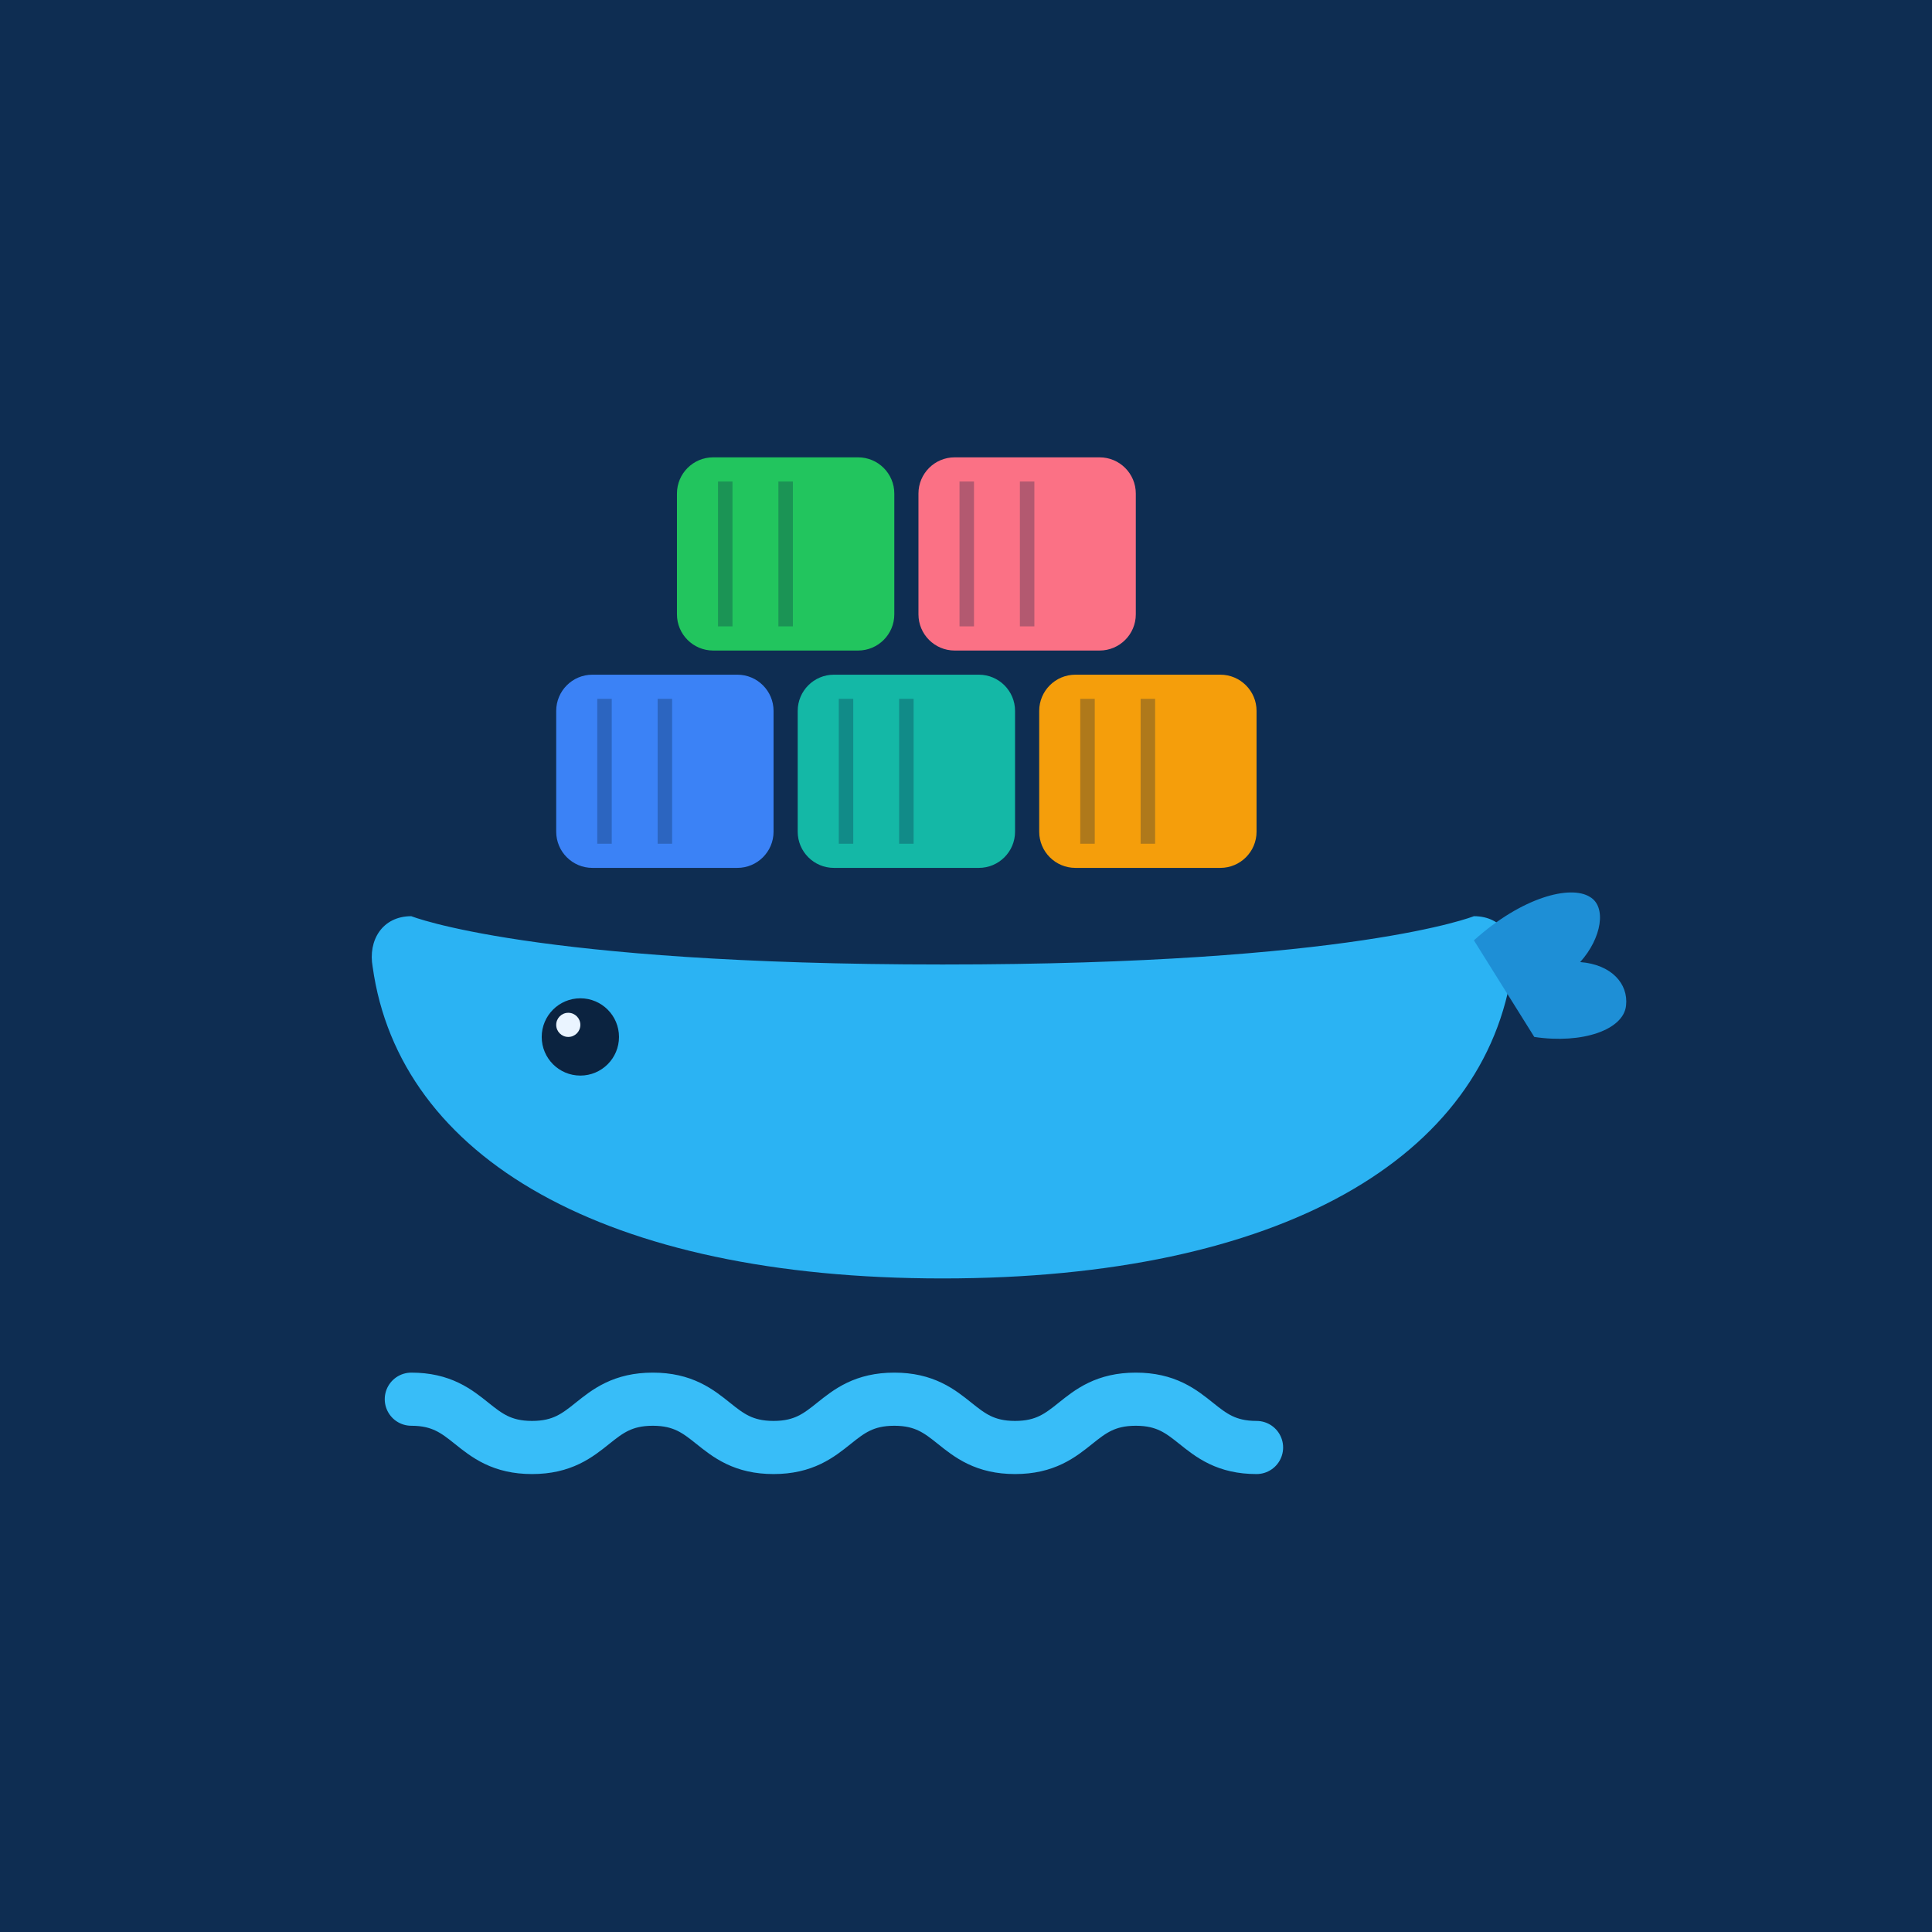
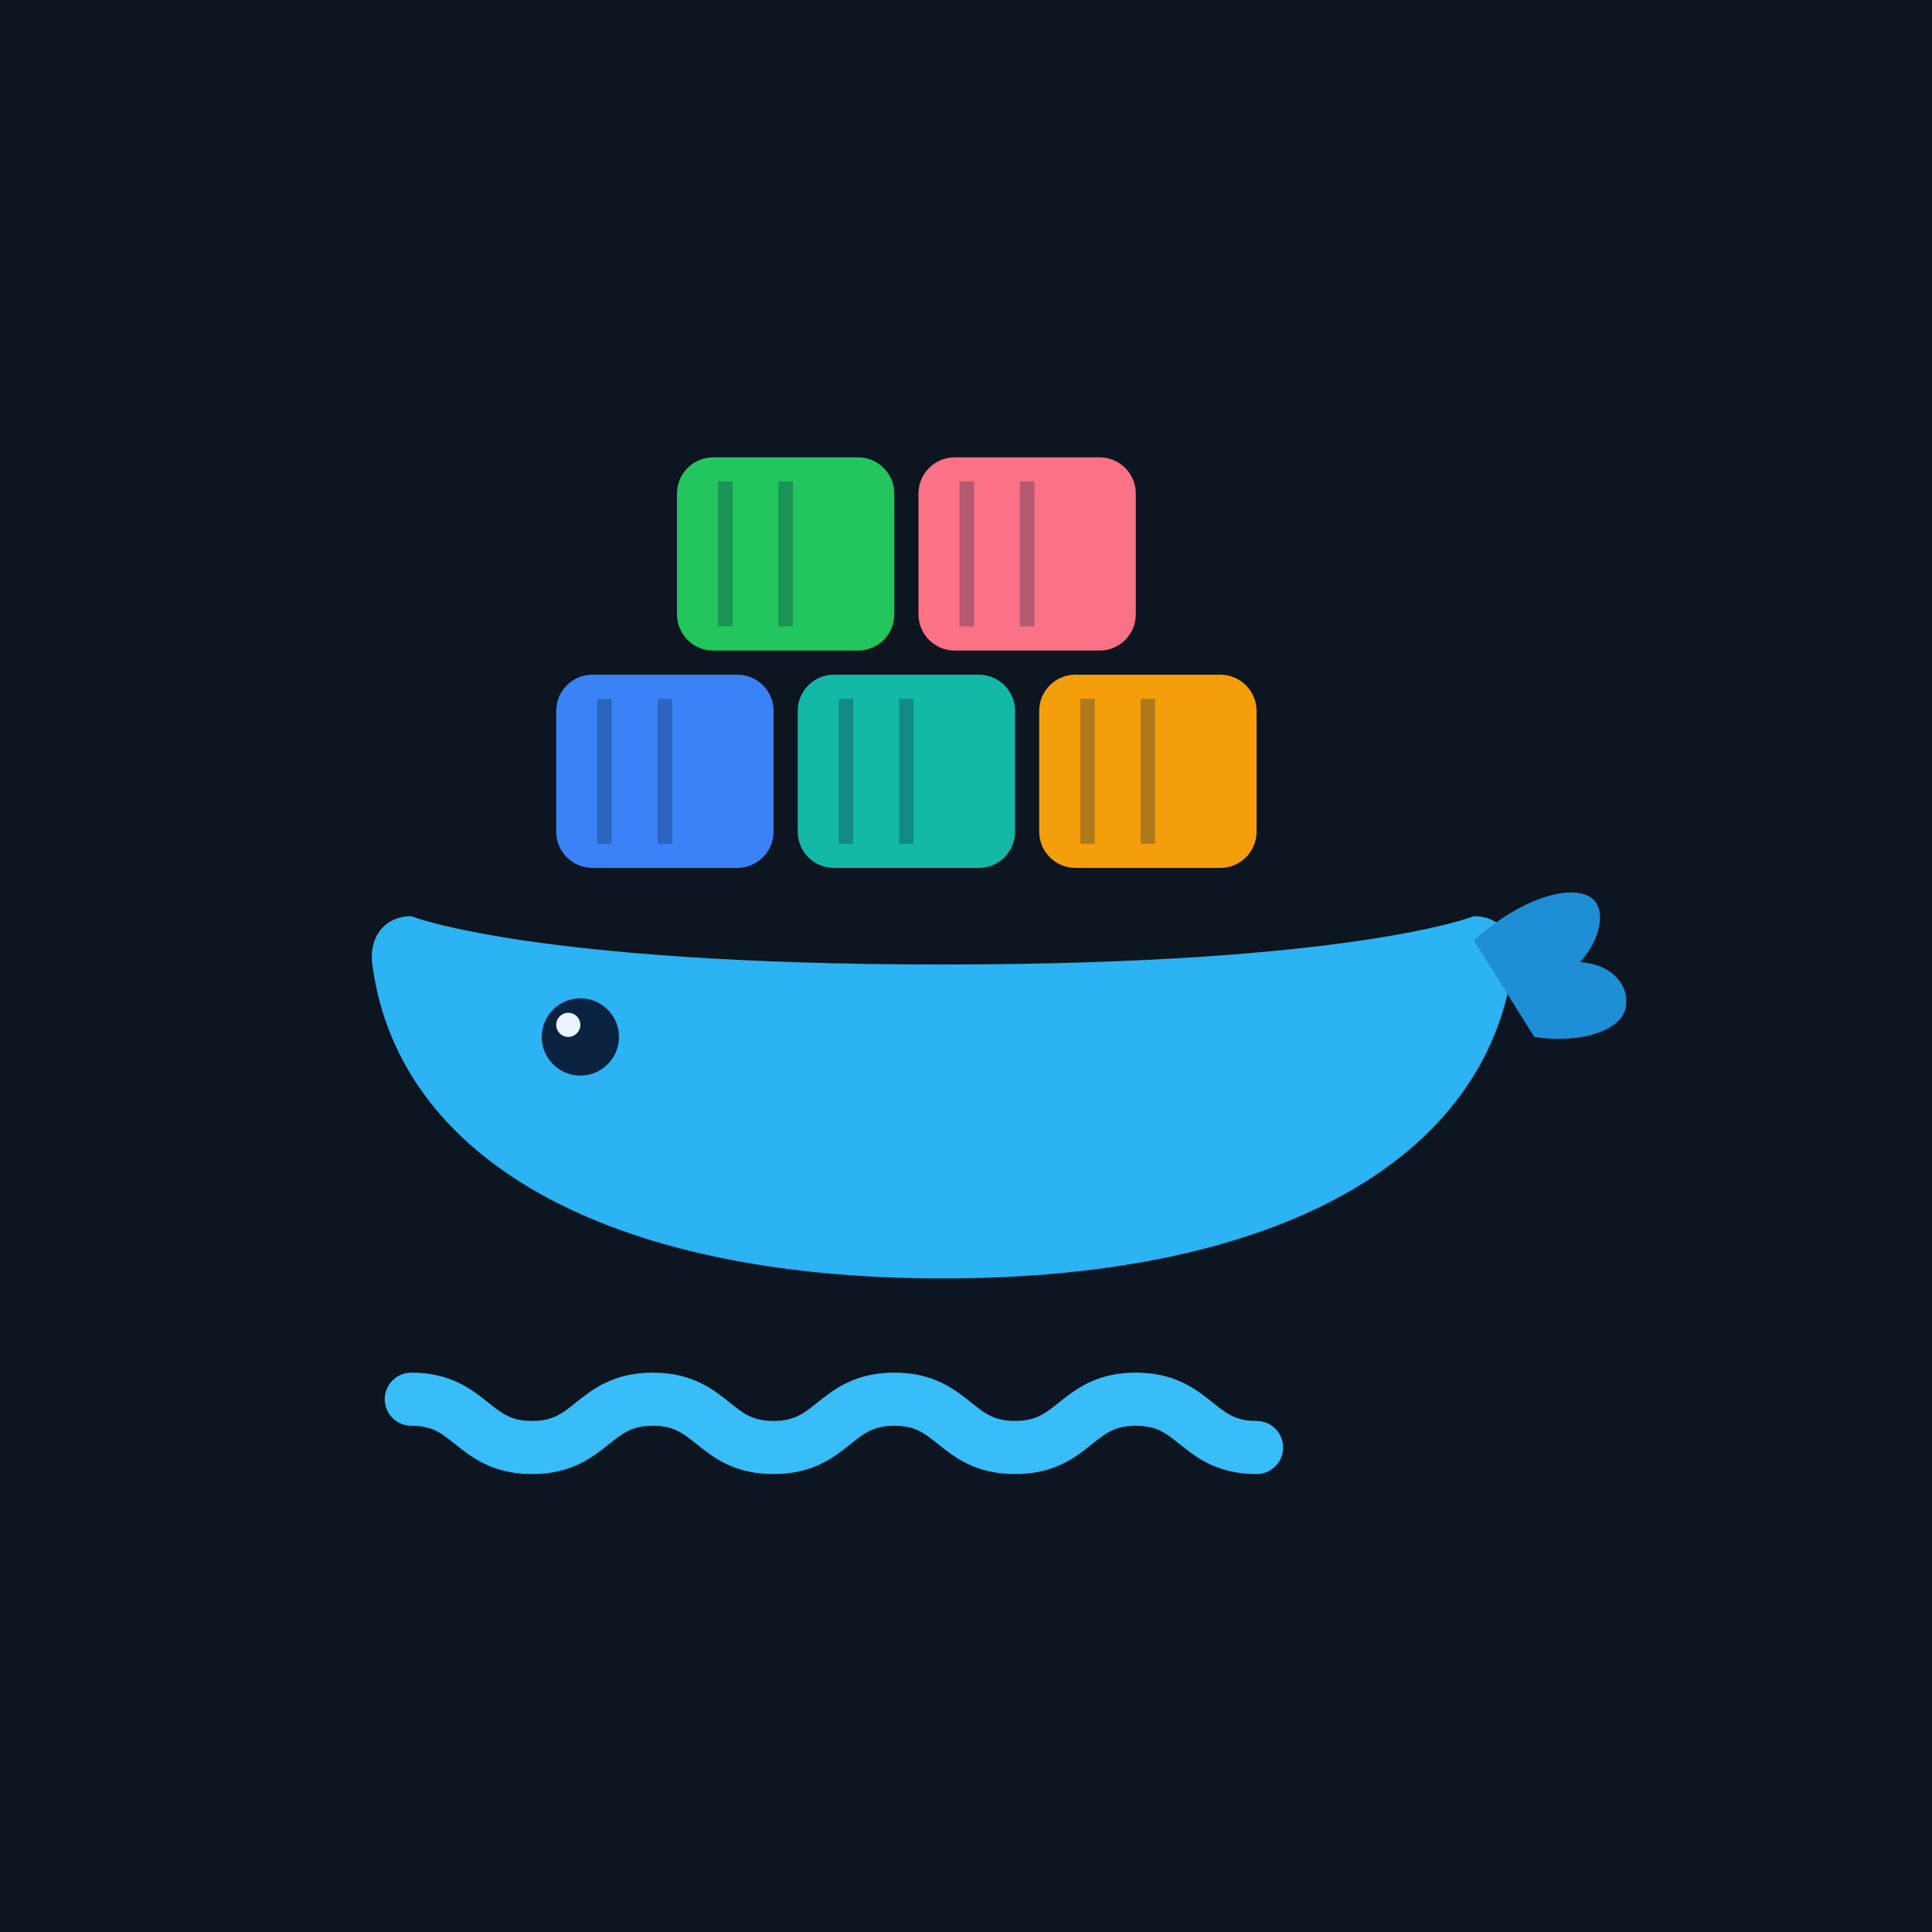
<svg xmlns="http://www.w3.org/2000/svg" width="512" height="512" viewBox="0 0 512 512" fill="none" role="img" aria-label="MatDock">
-   <rect width="512" height="512" fill="#0e2d52" />
+   <rect width="512" height="512" fill="#0d1520" />
  <g transform="translate(45,38) scale(6.4)">
    <rect x="21" y="13" width="9" height="8" rx="1.5" fill="#22c55e" />
    <rect x="31" y="13" width="9" height="8" rx="1.5" fill="#fb7185" />
    <rect x="16" y="22" width="9" height="8" rx="1.5" fill="#3b82f6" />
    <rect x="26" y="22" width="9" height="8" rx="1.5" fill="#14b8a6" />
    <rect x="36" y="22" width="9" height="8" rx="1.5" fill="#f59e0b" />
    <g stroke="#0b2340" stroke-width="0.6" opacity="0.3">
      <path d="M18 23v6M20.5 23v6M28 23v6M30.5 23v6M38 23v6M40.5 23v6M23 14v6M25.5 14v6M33 14v6M35.5 14v6" />
    </g>
    <path d="M10 32s5 2 22 2 22-2 22-2c1.2 0 1.8 1 1.6 2.1C54.5 42 46 47 32 47S9.5 42 8.4 34.1C8.2 33 8.8 32 10 32Z" fill="#2bb3f3" />
    <path d="M54 33c2-1.8 4-2.3 4.8-1.8.7.4.5 1.7-.4 2.7 1.3.1 2 .9 1.9 1.8-.1 1-1.8 1.6-3.8 1.3" fill="#1e8fd6" />
    <circle cx="17" cy="37" r="1.6" fill="#0b2340" />
    <circle cx="16.5" cy="36.5" r="0.5" fill="#eaf4ff" />
    <path d="M10 52c2.5 0 2.5 2 5 2s2.5-2 5-2 2.5 2 5 2 2.5-2 5-2 2.5 2 5 2 2.5-2 5-2 2.5 2 5 2" stroke="#38bdf8" stroke-width="2.2" fill="none" stroke-linecap="round" />
  </g>
</svg>
